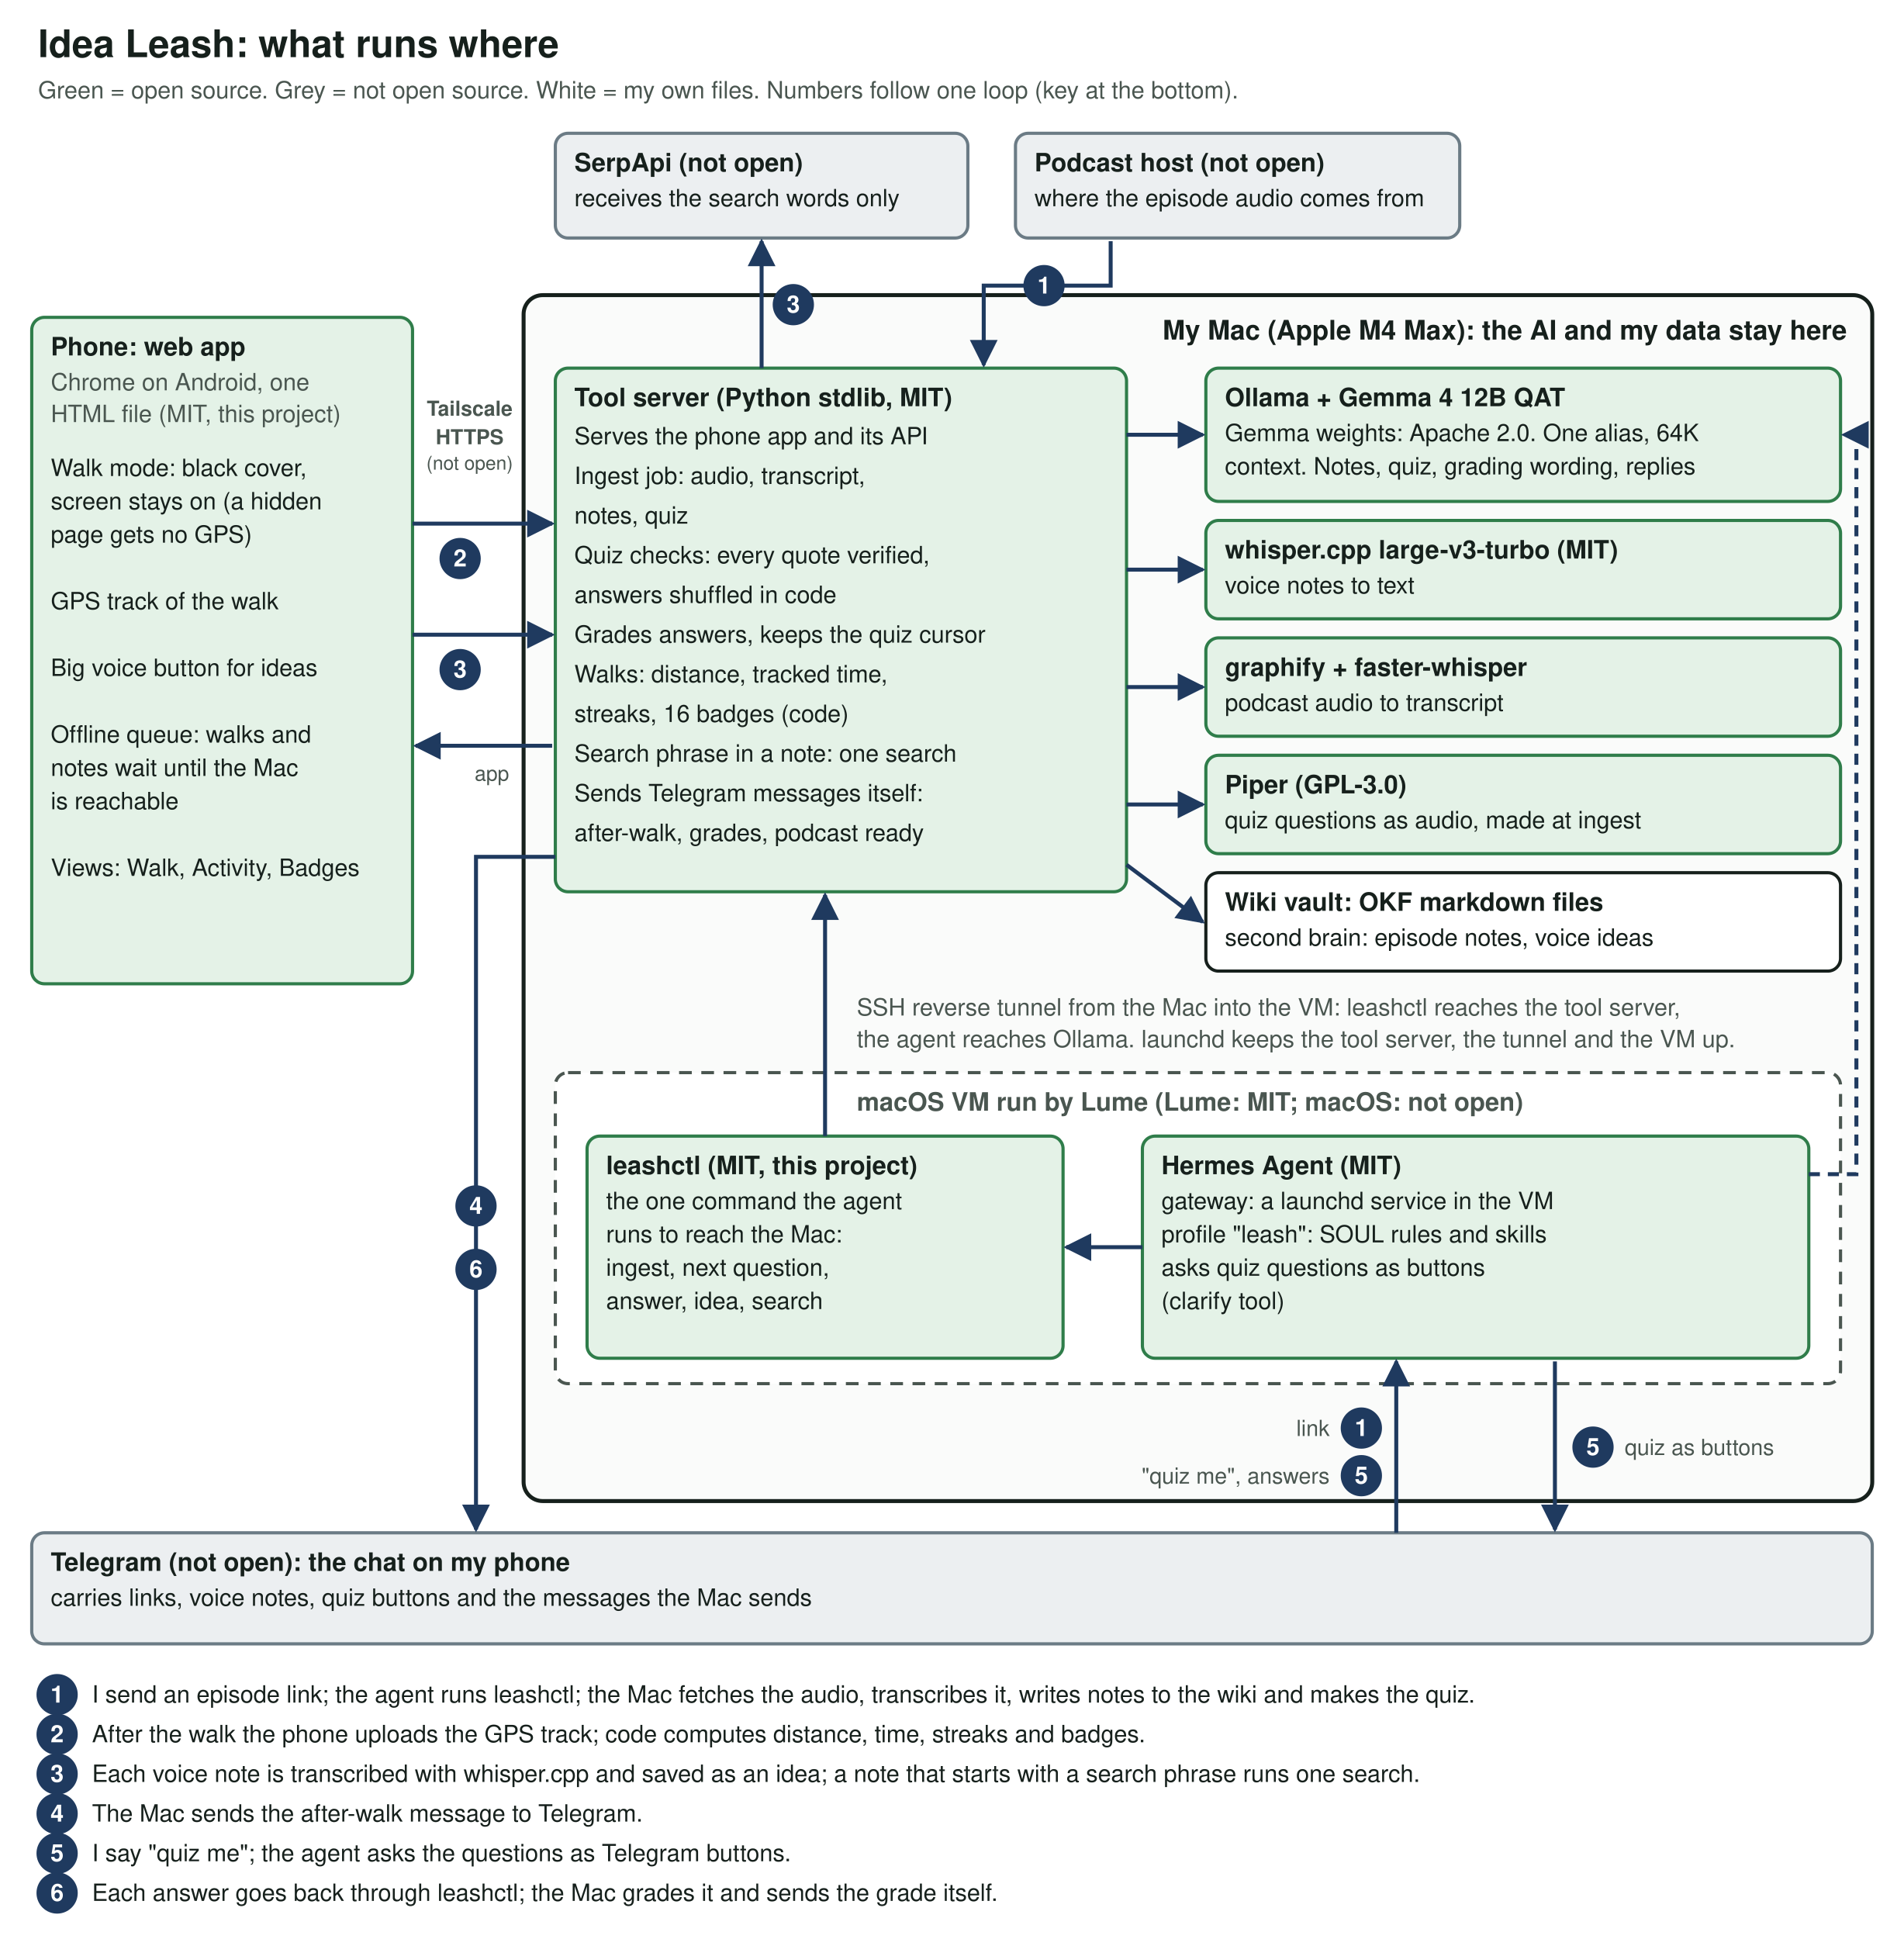
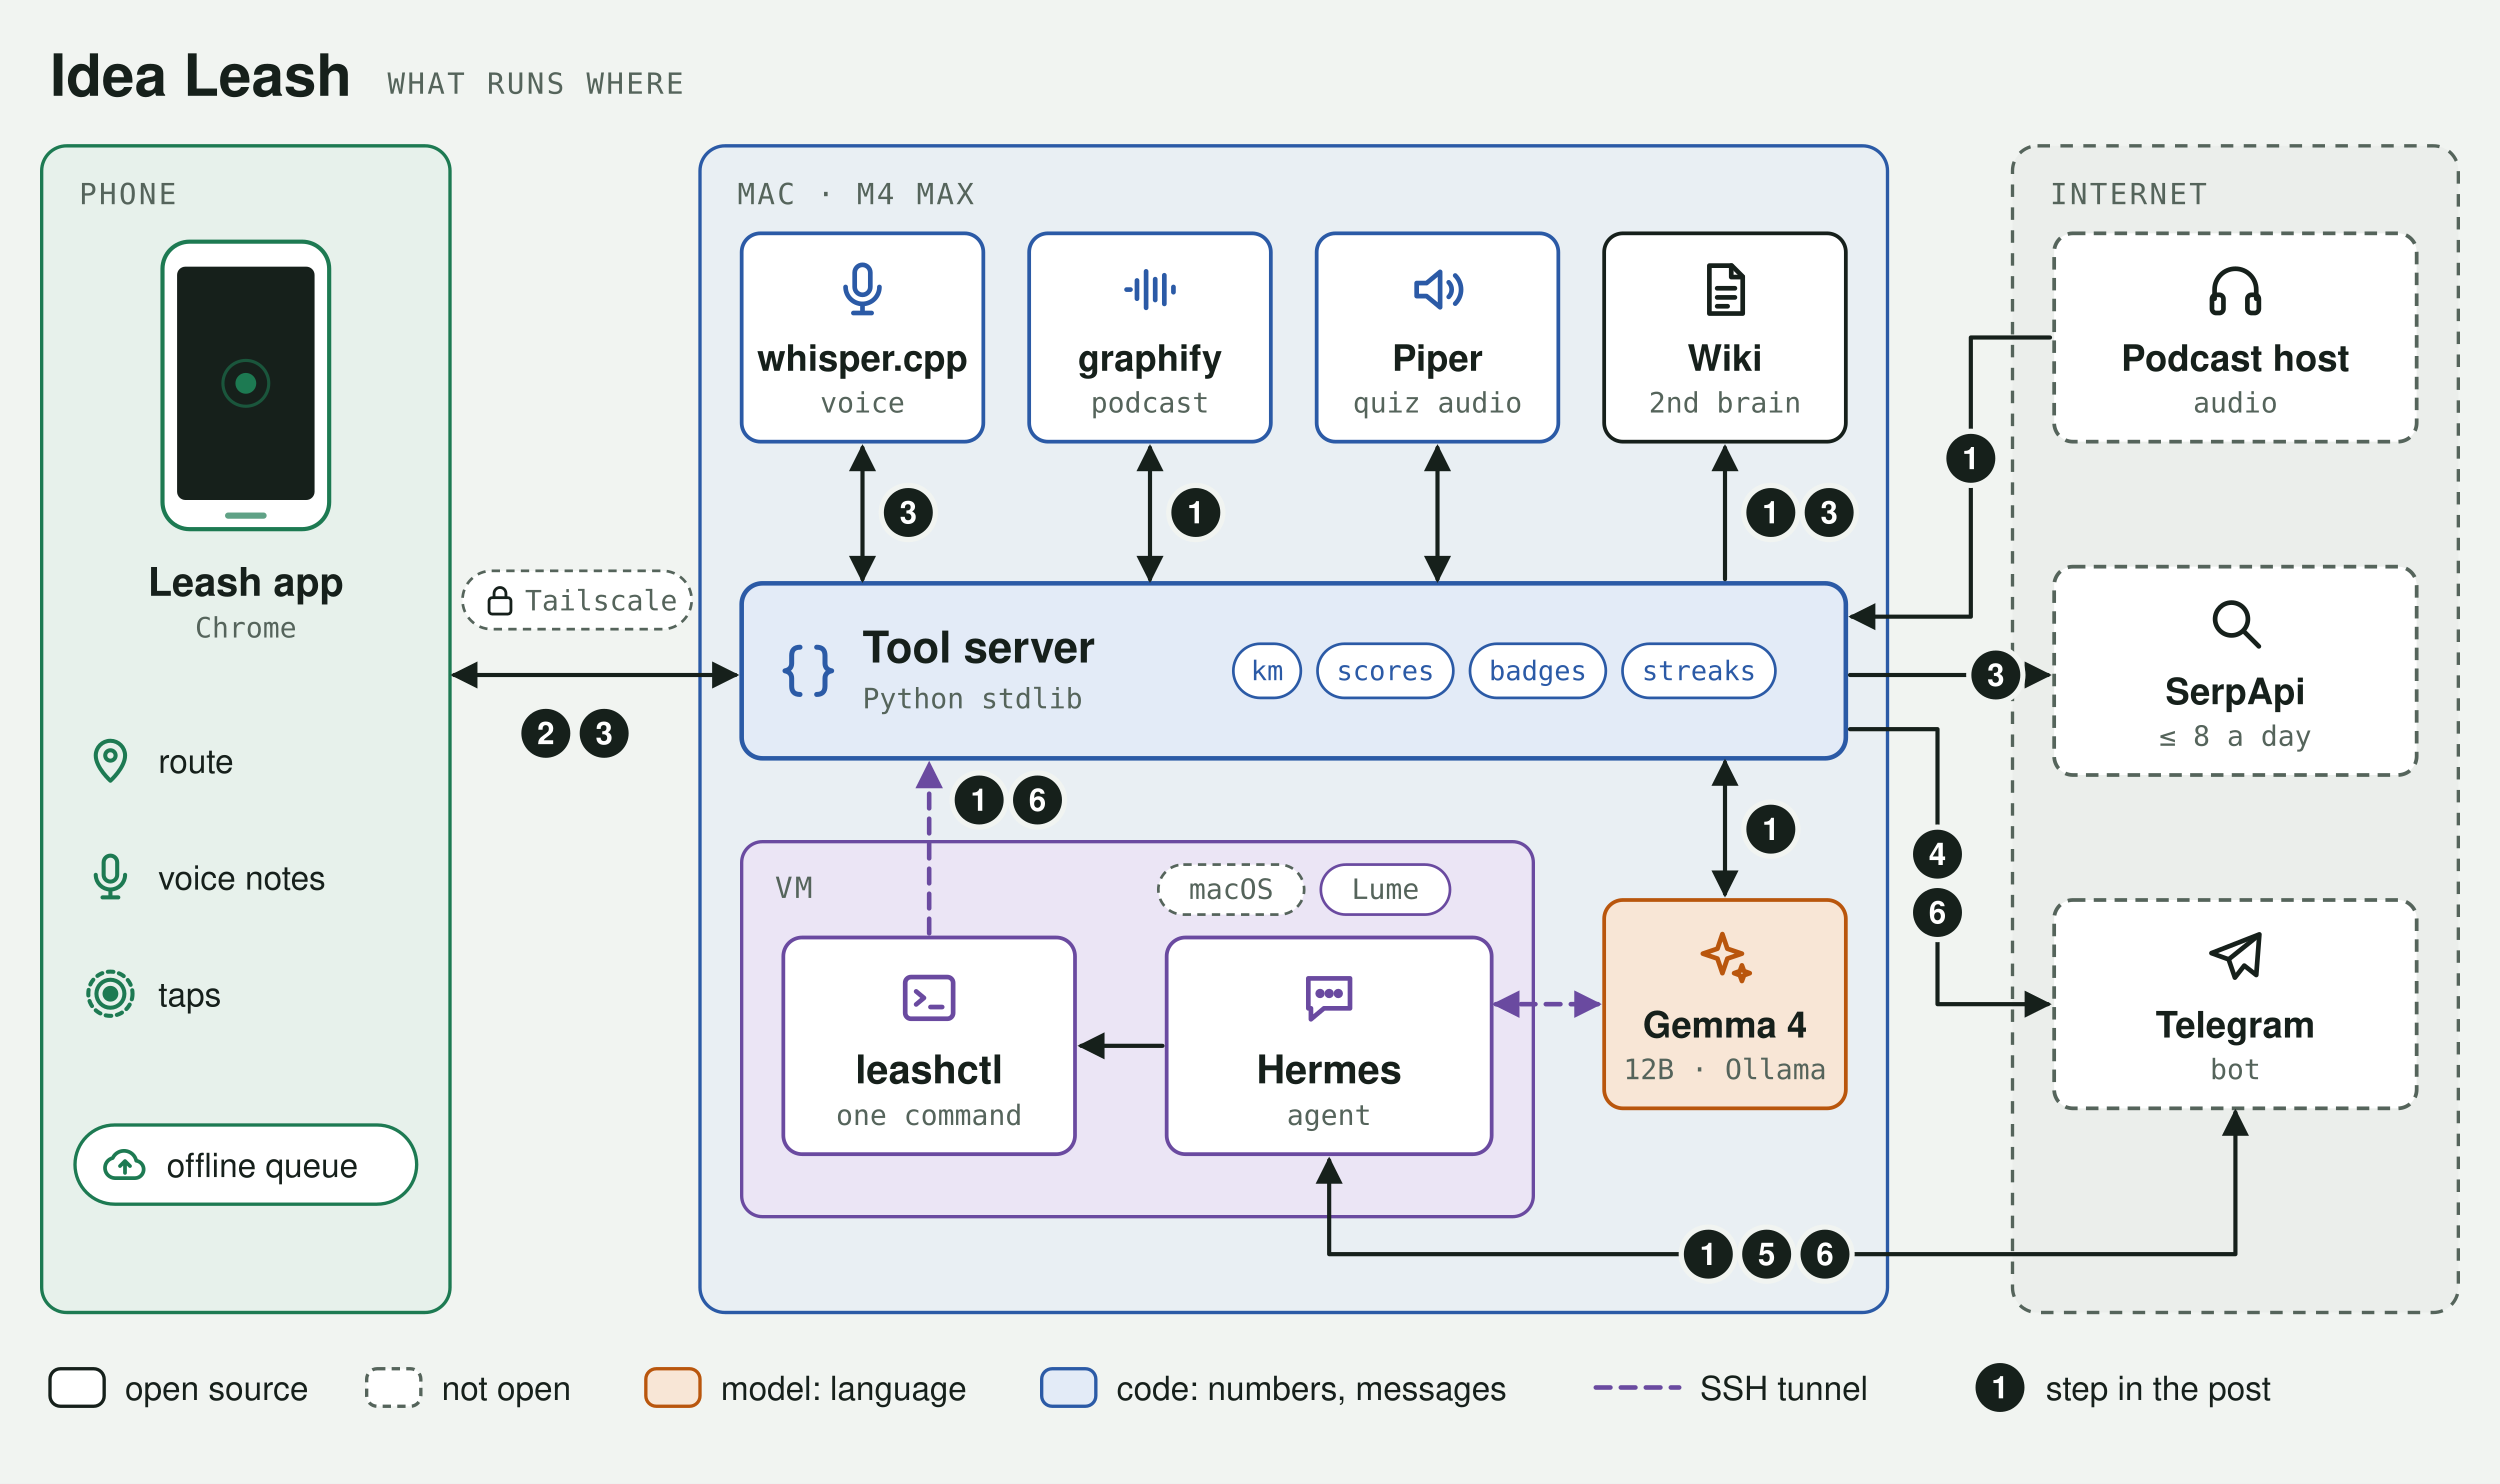
- <svg xmlns="http://www.w3.org/2000/svg" viewBox="0 0 1200 1222" width="1200" height="1222" font-family="-apple-system, Helvetica, Arial, sans-serif">
+ <svg xmlns="http://www.w3.org/2000/svg" xmlns:xlink="http://www.w3.org/1999/xlink" viewBox="0 0 1200 712" width="1200" height="712" role="img" aria-label="Idea Leash architecture: phone app, Mac, VM and internet services, with flow steps 1 to 6">
+   <style>
+ .disp{font-family:"Avenir Next","Helvetica Neue",Helvetica,Arial,sans-serif;font-weight:700;fill:#16201b}
+ .t1{font-family:"Avenir Next","Helvetica Neue",Helvetica,Arial,sans-serif;font-weight:600;font-size:19px;fill:#16201b}
+ .t2{font-family:Menlo,"SF Mono",monospace;font-size:13.5px;fill:#55645b}
+ .zt{font-family:Menlo,"SF Mono",monospace;font-size:14px;letter-spacing:.08em;fill:#55645b}
+ .lg{font-family:"Avenir Next","Helvetica Neue",Helvetica,Arial,sans-serif;font-weight:500;font-size:16px;fill:#16201b}
+ .chip{font-family:Menlo,"SF Mono",monospace;font-size:13px;fill:#2b5aa6}
+ .bn{font-family:"Avenir Next","Helvetica Neue",Helvetica,Arial,sans-serif;font-weight:700;font-size:15px;fill:#fff}
+ .ar{fill:none;stroke:#16201b;stroke-width:2;stroke-linecap:round;stroke-linejoin:round}
+ .tun{fill:none;stroke:#6a4aa0;stroke-width:2.2;stroke-dasharray:7 5;stroke-linecap:round;stroke-linejoin:round}
+ .ic{fill:none;stroke-width:1.8;stroke-linecap:round;stroke-linejoin:round}
+ </style>
  <defs>
-     <marker id="ah" viewBox="0 0 10 10" refX="9" refY="5" markerWidth="7" markerHeight="7" orient="auto-start-reverse">
-       <path d="M0,0 L10,5 L0,10 z" fill="#1f3a5f" />
+     <symbol id="i-pin" viewBox="0 0 24 24">
+       <path d="M12 21s-6.5-5.8-6.5-11.2a6.5 6.5 0 0 1 13 0C18.5 15.2 12 21 12 21z" />
+       <circle cx="12" cy="9.8" r="2.3" />
+     </symbol>
+     <symbol id="i-mic" viewBox="0 0 24 24">
+       <rect x="9" y="2.5" width="6" height="11.5" rx="3" />
+       <path d="M5.5 11a6.5 6.5 0 0 0 13 0M12 17.5V21M8.5 21h7" />
+     </symbol>
+     <symbol id="i-tap" viewBox="0 0 24 24">
+       <circle cx="12" cy="12" r="2.6" fill="currentColor" />
+       <circle cx="12" cy="12" r="6.2" />
+       <circle cx="12" cy="12" r="9.8" stroke-dasharray="2.5 2.5" />
+     </symbol>
+     <symbol id="i-cloudup" viewBox="0 0 24 24">
+       <path d="M7.2 18.5h9.6a4.2 4.2 0 0 0 .6-8.35 6 6 0 0 0-11.3-1.3A4.9 4.9 0 0 0 7.2 18.5z" />
+       <path d="M12 16v-5.5M9.6 12.7 12 10.3l2.4 2.4" />
+     </symbol>
+     <symbol id="i-spark" viewBox="0 0 24 24">
+       <path d="M11 3.5l1.9 5.6 5.6 1.9-5.6 1.9L11 18.5l-1.9-5.6L3.5 11l5.6-1.9z" />
+       <path d="M18.5 15.5l.8 2.2 2.2.8-2.2.8-.8 2.2-.8-2.2-2.2-.8 2.2-.8z" />
+     </symbol>
+     <symbol id="i-wave" viewBox="0 0 24 24">
+       <path d="M3 12h1.5M7 8.5v7M10.5 5v14M14 8v8M17.5 6.5v11M21 11v2" />
+     </symbol>
+     <symbol id="i-speaker" viewBox="0 0 24 24">
+       <path d="M4 9.5h3.8L13 5.2v13.6l-5.2-4.3H4z" />
+       <path d="M16.3 9.2a4 4 0 0 1 0 5.6M18.8 6.6a7.6 7.6 0 0 1 0 10.8" />
+     </symbol>
+     <symbol id="i-doc" viewBox="0 0 24 24">
+       <path d="M6 2.8h8.6l4.2 4.2v14.2H6z" />
+       <path d="M14.4 2.8V7.2h4.4M9 11.5h6.8M9 15h6.8M9 18.4h4" />
+     </symbol>
+     <symbol id="i-braces" viewBox="0 0 24 24">
+       <path d="M9 3.5c-2 0-3 1-3 3v2.8c0 1.5-.9 2.4-2.4 2.7 1.5.3 2.4 1.2 2.4 2.7v2.8c0 2 1 3 3 3M15 3.5c2 0 3 1 3 3v2.8c0 1.5.9 2.4 2.4 2.7-1.5.3-2.4 1.2-2.4 2.7v2.8c0 2-1 3-3 3" />
+     </symbol>
+     <symbol id="i-chat" viewBox="0 0 24 24">
+       <path d="M4 4.5h16v11.5H10l-5 4.2v-4.2H4z" />
+       <circle cx="8.5" cy="10.3" r=".9" fill="currentColor" />
+       <circle cx="12" cy="10.3" r=".9" fill="currentColor" />
+       <circle cx="15.5" cy="10.3" r=".9" fill="currentColor" />
+     </symbol>
+     <symbol id="i-term" viewBox="0 0 24 24">
+       <rect x="2.8" y="4" width="18.4" height="16" rx="2.2" />
+       <path d="M7 9.5l3 2.5-3 2.5M12.5 15.5h4.5" />
+     </symbol>
+     <symbol id="i-plane" viewBox="0 0 24 24">
+       <path d="M21.2 3.6 2.8 10.8l6.6 2.4 2.4 7 3.6-4.6 4.6 3.6z" />
+       <path d="M9.4 13.2 20.6 4.2" />
+     </symbol>
+     <symbol id="i-search" viewBox="0 0 24 24">
+       <circle cx="10.5" cy="10.5" r="6.3" />
+       <path d="M15.2 15.2 21 21" />
+     </symbol>
+     <symbol id="i-head" viewBox="0 0 24 24">
+       <path d="M4 15.5V12a8 8 0 0 1 16 0v3.5" />
+       <rect x="3" y="14" width="4.4" height="7" rx="1.6" />
+       <rect x="16.6" y="14" width="4.4" height="7" rx="1.6" />
+     </symbol>
+     <symbol id="i-lock" viewBox="0 0 24 24">
+       <rect x="5" y="10.5" width="14" height="10.5" rx="2" />
+       <path d="M8.2 10.5V7.8a3.8 3.8 0 0 1 7.6 0v2.7" />
+     </symbol>
+     <marker id="ah" viewBox="0 0 10 10" refX="8.6" refY="5" markerWidth="6.5" markerHeight="6.5" orient="auto-start-reverse">
+       <path d="M0 0L10 5L0 10z" fill="#16201b" />
+     </marker>
+     <marker id="ahp" viewBox="0 0 10 10" refX="8.6" refY="5" markerWidth="6" markerHeight="6" orient="auto-start-reverse">
+       <path d="M0 0L10 5L0 10z" fill="#6a4aa0" />
    </marker>
  </defs>
-   <rect width="1200" height="1222" fill="#ffffff" />
-   <text x="24" y="36" font-size="24" font-weight="700" fill="#16201c" text-anchor="start">Idea Leash: what runs where</text>
-   <text x="24" y="62" font-size="15" font-weight="400" fill="#4a5650" text-anchor="start">Green = open source. Grey = not open source. White = my own files. Numbers follow one loop (key at the bottom).</text>
-   <rect x="350" y="84" width="260" height="66" rx="8" fill="#eceff1" stroke="#6b7b85" stroke-width="2" />
-   <text x="362" y="108" font-size="16" font-weight="700" fill="#16201c" text-anchor="start">SerpApi (not open)</text>
-   <text x="362" y="130" font-size="15" font-weight="400" fill="#16201c" text-anchor="start">receives the search words only</text>
-   <rect x="640" y="84" width="280" height="66" rx="8" fill="#eceff1" stroke="#6b7b85" stroke-width="2" />
-   <text x="652" y="108" font-size="16" font-weight="700" fill="#16201c" text-anchor="start">Podcast host (not open)</text>
-   <text x="652" y="130" font-size="15" font-weight="400" fill="#16201c" text-anchor="start">where the episode audio comes from</text>
-   <rect x="20" y="200" width="240" height="420" rx="8" fill="#e4f2e7" stroke="#2f7d4a" stroke-width="2" />
-   <text x="32" y="224" font-size="16" font-weight="700" fill="#16201c" text-anchor="start">Phone: web app</text>
-   <text x="32" y="246" font-size="15" font-weight="400" fill="#4a5650" text-anchor="start">Chrome on Android, one</text>
-   <text x="32" y="266" font-size="15" font-weight="400" fill="#4a5650" text-anchor="start">HTML file (MIT, this project)</text>
-   <text x="32" y="300" font-size="15" font-weight="400" fill="#16201c" text-anchor="start">Walk mode: black cover,</text>
-   <text x="32" y="321" font-size="15" font-weight="400" fill="#16201c" text-anchor="start">screen stays on (a hidden</text>
-   <text x="32" y="342" font-size="15" font-weight="400" fill="#16201c" text-anchor="start">page gets no GPS)</text>
-   <text x="32" y="363" font-size="15" font-weight="400" fill="#16201c" text-anchor="start" />
-   <text x="32" y="384" font-size="15" font-weight="400" fill="#16201c" text-anchor="start">GPS track of the walk</text>
-   <text x="32" y="405" font-size="15" font-weight="400" fill="#16201c" text-anchor="start" />
-   <text x="32" y="426" font-size="15" font-weight="400" fill="#16201c" text-anchor="start">Big voice button for ideas</text>
-   <text x="32" y="447" font-size="15" font-weight="400" fill="#16201c" text-anchor="start" />
-   <text x="32" y="468" font-size="15" font-weight="400" fill="#16201c" text-anchor="start">Offline queue: walks and</text>
-   <text x="32" y="489" font-size="15" font-weight="400" fill="#16201c" text-anchor="start">notes wait until the Mac</text>
-   <text x="32" y="510" font-size="15" font-weight="400" fill="#16201c" text-anchor="start">is reachable</text>
-   <text x="32" y="531" font-size="15" font-weight="400" fill="#16201c" text-anchor="start" />
-   <text x="32" y="552" font-size="15" font-weight="400" fill="#16201c" text-anchor="start">Views: Walk, Activity, Badges</text>
-   <rect x="330" y="186" width="850" height="760" rx="12" fill="#fafbfa" stroke="#16201c" stroke-width="2.5" />
-   <text x="1164" y="214" font-size="17" font-weight="700" fill="#16201c" text-anchor="end">My Mac (Apple M4 Max): the AI and my data stay here</text>
-   <rect x="350" y="232" width="360" height="330" rx="8" fill="#e4f2e7" stroke="#2f7d4a" stroke-width="2" />
-   <text x="362" y="256" font-size="16" font-weight="700" fill="#16201c" text-anchor="start">Tool server (Python stdlib, MIT)</text>
-   <text x="362" y="280" font-size="15" font-weight="400" fill="#16201c" text-anchor="start">Serves the phone app and its API</text>
-   <text x="362" y="305" font-size="15" font-weight="400" fill="#16201c" text-anchor="start">Ingest job: audio, transcript,</text>
-   <text x="362" y="330" font-size="15" font-weight="400" fill="#16201c" text-anchor="start">   notes, quiz</text>
-   <text x="362" y="355" font-size="15" font-weight="400" fill="#16201c" text-anchor="start">Quiz checks: every quote verified,</text>
-   <text x="362" y="380" font-size="15" font-weight="400" fill="#16201c" text-anchor="start">   answers shuffled in code</text>
-   <text x="362" y="405" font-size="15" font-weight="400" fill="#16201c" text-anchor="start">Grades answers, keeps the quiz cursor</text>
-   <text x="362" y="430" font-size="15" font-weight="400" fill="#16201c" text-anchor="start">Walks: distance, tracked time,</text>
-   <text x="362" y="455" font-size="15" font-weight="400" fill="#16201c" text-anchor="start">   streaks, 16 badges (code)</text>
-   <text x="362" y="480" font-size="15" font-weight="400" fill="#16201c" text-anchor="start">Search phrase in a note: one search</text>
-   <text x="362" y="505" font-size="15" font-weight="400" fill="#16201c" text-anchor="start">Sends Telegram messages itself:</text>
-   <text x="362" y="530" font-size="15" font-weight="400" fill="#16201c" text-anchor="start">   after-walk, grades, podcast ready</text>
-   <rect x="760" y="232" width="400" height="84" rx="8" fill="#e4f2e7" stroke="#2f7d4a" stroke-width="2" />
-   <text x="772" y="256" font-size="16" font-weight="700" fill="#16201c" text-anchor="start">Ollama + Gemma 4 12B QAT</text>
-   <text x="772" y="278" font-size="15" font-weight="400" fill="#16201c" text-anchor="start">Gemma weights: Apache 2.0. One alias, 64K</text>
-   <text x="772" y="299" font-size="15" font-weight="400" fill="#16201c" text-anchor="start">context. Notes, quiz, grading wording, replies</text>
-   <rect x="760" y="328" width="400" height="62" rx="8" fill="#e4f2e7" stroke="#2f7d4a" stroke-width="2" />
-   <text x="772" y="352" font-size="16" font-weight="700" fill="#16201c" text-anchor="start">whisper.cpp large-v3-turbo (MIT)</text>
-   <text x="772" y="374" font-size="15" font-weight="400" fill="#16201c" text-anchor="start">voice notes to text</text>
-   <rect x="760" y="402" width="400" height="62" rx="8" fill="#e4f2e7" stroke="#2f7d4a" stroke-width="2" />
-   <text x="772" y="426" font-size="16" font-weight="700" fill="#16201c" text-anchor="start">graphify + faster-whisper</text>
-   <text x="772" y="448" font-size="15" font-weight="400" fill="#16201c" text-anchor="start">podcast audio to transcript</text>
-   <rect x="760" y="476" width="400" height="62" rx="8" fill="#e4f2e7" stroke="#2f7d4a" stroke-width="2" />
-   <text x="772" y="500" font-size="16" font-weight="700" fill="#16201c" text-anchor="start">Piper (GPL-3.0)</text>
-   <text x="772" y="522" font-size="15" font-weight="400" fill="#16201c" text-anchor="start">quiz questions as audio, made at ingest</text>
-   <rect x="760" y="550" width="400" height="62" rx="8" fill="#ffffff" stroke="#16201c" stroke-width="2" />
-   <text x="772" y="574" font-size="16" font-weight="700" fill="#16201c" text-anchor="start">Wiki vault: OKF markdown files</text>
-   <text x="772" y="596" font-size="15" font-weight="400" fill="#16201c" text-anchor="start">second brain: episode notes, voice ideas</text>
-   <path d="M710,274 L758,274" fill="none" stroke="#1f3a5f" stroke-width="2.5" marker-end="url(#ah)" />
-   <path d="M710,359 L758,359" fill="none" stroke="#1f3a5f" stroke-width="2.5" marker-end="url(#ah)" />
-   <path d="M710,433 L758,433" fill="none" stroke="#1f3a5f" stroke-width="2.5" marker-end="url(#ah)" />
-   <path d="M710,507 L758,507" fill="none" stroke="#1f3a5f" stroke-width="2.5" marker-end="url(#ah)" />
-   <path d="M710,545 L758,581" fill="none" stroke="#1f3a5f" stroke-width="2.5" marker-end="url(#ah)" />
-   <text x="540" y="640" font-size="15" font-weight="400" fill="#4a5650" text-anchor="start">SSH reverse tunnel from the Mac into the VM: leashctl reaches the tool server,</text>
-   <text x="540" y="660" font-size="15" font-weight="400" fill="#4a5650" text-anchor="start">the agent reaches Ollama. launchd keeps the tool server, the tunnel and the VM up.</text>
-   <rect x="350" y="676" width="810" height="196" rx="8" fill="#ffffff" stroke="#4a5650" stroke-width="2" stroke-dasharray="8 6" />
-   <text x="540" y="700" font-size="16" font-weight="700" fill="#4a5650" text-anchor="start">macOS VM run by Lume (Lume: MIT; macOS: not open)</text>
-   <rect x="370" y="716" width="300" height="140" rx="8" fill="#e4f2e7" stroke="#2f7d4a" stroke-width="2" />
-   <text x="382" y="740" font-size="16" font-weight="700" fill="#16201c" text-anchor="start">leashctl (MIT, this project)</text>
-   <text x="382" y="762" font-size="15" font-weight="400" fill="#16201c" text-anchor="start">the one command the agent</text>
-   <text x="382" y="783" font-size="15" font-weight="400" fill="#16201c" text-anchor="start">runs to reach the Mac:</text>
-   <text x="382" y="804" font-size="15" font-weight="400" fill="#16201c" text-anchor="start">ingest, next question,</text>
-   <text x="382" y="825" font-size="15" font-weight="400" fill="#16201c" text-anchor="start">answer, idea, search</text>
-   <rect x="720" y="716" width="420" height="140" rx="8" fill="#e4f2e7" stroke="#2f7d4a" stroke-width="2" />
-   <text x="732" y="740" font-size="16" font-weight="700" fill="#16201c" text-anchor="start">Hermes Agent (MIT)</text>
-   <text x="732" y="762" font-size="15" font-weight="400" fill="#16201c" text-anchor="start">gateway: a launchd service in the VM</text>
-   <text x="732" y="783" font-size="15" font-weight="400" fill="#16201c" text-anchor="start">profile "leash": SOUL rules and skills</text>
-   <text x="732" y="804" font-size="15" font-weight="400" fill="#16201c" text-anchor="start">asks quiz questions as buttons</text>
-   <text x="732" y="825" font-size="15" font-weight="400" fill="#16201c" text-anchor="start">(clarify tool)</text>
-   <path d="M520,716 L520,564" fill="none" stroke="#1f3a5f" stroke-width="2.5" marker-end="url(#ah)" />
-   <path d="M720,786 L672,786" fill="none" stroke="#1f3a5f" stroke-width="2.5" marker-end="url(#ah)" />
-   <path d="M1140,740 L1170,740 L1170,274 L1162,274" fill="none" stroke="#1f3a5f" stroke-width="2.5" stroke-dasharray="7 5" marker-end="url(#ah)" />
-   <rect x="20" y="966" width="1160" height="70" rx="8" fill="#eceff1" stroke="#6b7b85" stroke-width="2" />
-   <text x="32" y="990" font-size="16" font-weight="700" fill="#16201c" text-anchor="start">Telegram (not open): the chat on my phone</text>
-   <text x="32" y="1012" font-size="15" font-weight="400" fill="#16201c" text-anchor="start">carries links, voice notes, quiz buttons and the messages the Mac sends</text>
-   <path d="M880,966 L880,858" fill="none" stroke="#1f3a5f" stroke-width="2.5" marker-end="url(#ah)" />
-   <path d="M980,858 L980,964" fill="none" stroke="#1f3a5f" stroke-width="2.5" marker-end="url(#ah)" />
-   <circle cx="858" cy="900" r="13" fill="#1f3a5f" />
-   <text x="858" y="905" font-size="15" font-weight="700" fill="#ffffff" text-anchor="middle">1</text>
-   <circle cx="858" cy="930" r="13" fill="#1f3a5f" />
-   <text x="858" y="935" font-size="15" font-weight="700" fill="#ffffff" text-anchor="middle">5</text>
-   <text x="838" y="905" font-size="14" font-weight="400" fill="#4a5650" text-anchor="end">link</text>
-   <text x="838" y="935" font-size="14" font-weight="400" fill="#4a5650" text-anchor="end">"quiz me", answers</text>
-   <circle cx="1004" cy="912" r="13" fill="#1f3a5f" />
-   <text x="1004" y="917" font-size="15" font-weight="700" fill="#ffffff" text-anchor="middle">5</text>
-   <text x="1024" y="917" font-size="14" font-weight="400" fill="#4a5650" text-anchor="start">quiz as buttons</text>
-   <path d="M350,540 L300,540 L300,964" fill="none" stroke="#1f3a5f" stroke-width="2.5" marker-end="url(#ah)" />
-   <circle cx="300" cy="760" r="13" fill="#1f3a5f" />
-   <text x="300" y="765" font-size="15" font-weight="700" fill="#ffffff" text-anchor="middle">4</text>
-   <circle cx="300" cy="800" r="13" fill="#1f3a5f" />
-   <text x="300" y="805" font-size="15" font-weight="700" fill="#ffffff" text-anchor="middle">6</text>
-   <text x="296" y="262" font-size="13" font-weight="700" fill="#4a5650" text-anchor="middle">Tailscale</text>
-   <text x="296" y="280" font-size="13" font-weight="700" fill="#4a5650" text-anchor="middle">HTTPS</text>
-   <text x="296" y="296" font-size="12" font-weight="400" fill="#4a5650" text-anchor="middle">(not open)</text>
-   <path d="M260,330 L348,330" fill="none" stroke="#1f3a5f" stroke-width="2.5" marker-end="url(#ah)" />
-   <circle cx="290" cy="352" r="13" fill="#1f3a5f" />
-   <text x="290" y="357" font-size="15" font-weight="700" fill="#ffffff" text-anchor="middle">2</text>
-   <path d="M260,400 L348,400" fill="none" stroke="#1f3a5f" stroke-width="2.5" marker-end="url(#ah)" />
-   <circle cx="290" cy="422" r="13" fill="#1f3a5f" />
-   <text x="290" y="427" font-size="15" font-weight="700" fill="#ffffff" text-anchor="middle">3</text>
-   <path d="M348,470 L262,470" fill="none" stroke="#1f3a5f" stroke-width="2.5" marker-end="url(#ah)" />
-   <text x="310" y="492" font-size="13" font-weight="400" fill="#4a5650" text-anchor="middle">app</text>
-   <path d="M480,232 L480,152" fill="none" stroke="#1f3a5f" stroke-width="2.5" marker-end="url(#ah)" />
-   <path d="M700,152 L700,180 L620,180 L620,230" fill="none" stroke="#1f3a5f" stroke-width="2.5" marker-end="url(#ah)" />
-   <circle cx="658" cy="180" r="13" fill="#1f3a5f" />
-   <text x="658" y="185" font-size="15" font-weight="700" fill="#ffffff" text-anchor="middle">1</text>
-   <circle cx="500" cy="192" r="13" fill="#1f3a5f" />
-   <text x="500" y="197" font-size="15" font-weight="700" fill="#ffffff" text-anchor="middle">3</text>
-   <circle cx="36" cy="1068" r="13" fill="#1f3a5f" />
-   <text x="36" y="1073" font-size="15" font-weight="700" fill="#ffffff" text-anchor="middle">1</text>
-   <text x="58" y="1073" font-size="15" font-weight="400" fill="#16201c" text-anchor="start">I send an episode link; the agent runs leashctl; the Mac fetches the audio, transcribes it, writes notes to the wiki and makes the quiz.</text>
-   <circle cx="36" cy="1093" r="13" fill="#1f3a5f" />
-   <text x="36" y="1098" font-size="15" font-weight="700" fill="#ffffff" text-anchor="middle">2</text>
-   <text x="58" y="1098" font-size="15" font-weight="400" fill="#16201c" text-anchor="start">After the walk the phone uploads the GPS track; code computes distance, time, streaks and badges.</text>
-   <circle cx="36" cy="1118" r="13" fill="#1f3a5f" />
-   <text x="36" y="1123" font-size="15" font-weight="700" fill="#ffffff" text-anchor="middle">3</text>
-   <text x="58" y="1123" font-size="15" font-weight="400" fill="#16201c" text-anchor="start">Each voice note is transcribed with whisper.cpp and saved as an idea; a note that starts with a search phrase runs one search.</text>
-   <circle cx="36" cy="1143" r="13" fill="#1f3a5f" />
-   <text x="36" y="1148" font-size="15" font-weight="700" fill="#ffffff" text-anchor="middle">4</text>
-   <text x="58" y="1148" font-size="15" font-weight="400" fill="#16201c" text-anchor="start">The Mac sends the after-walk message to Telegram.</text>
-   <circle cx="36" cy="1168" r="13" fill="#1f3a5f" />
-   <text x="36" y="1173" font-size="15" font-weight="700" fill="#ffffff" text-anchor="middle">5</text>
-   <text x="58" y="1173" font-size="15" font-weight="400" fill="#16201c" text-anchor="start">I say "quiz me"; the agent asks the questions as Telegram buttons.</text>
-   <circle cx="36" cy="1193" r="13" fill="#1f3a5f" />
-   <text x="36" y="1198" font-size="15" font-weight="700" fill="#ffffff" text-anchor="middle">6</text>
-   <text x="58" y="1198" font-size="15" font-weight="400" fill="#16201c" text-anchor="start">Each answer goes back through leashctl; the Mac grades it and sends the grade itself.</text>
+   <rect width="1200" height="712" fill="#f1f4f1" />
+   <text class="disp" x="24" y="46" font-size="28">Idea Leash</text>
+   <text class="zt" x="186" y="45" font-size="15">WHAT RUNS WHERE</text>
+   <rect x="20" y="70" width="196" height="560" rx="12" fill="#dcefe4" fill-opacity="0.45" stroke="#1d7a52" stroke-width="1.6" />
+   <text class="zt" x="38" y="98">PHONE</text>
+   <rect x="336" y="70" width="570" height="560" rx="12" fill="#e3ebf7" fill-opacity="0.5" stroke="#2b5aa6" stroke-width="1.6" />
+   <text class="zt" x="354" y="98">MAC · M4 MAX</text>
+   <rect x="966" y="70" width="214" height="560" rx="12" fill="#e9ece9" fill-opacity="0.7" stroke="#55645b" stroke-width="1.6" stroke-dasharray="6 5" />
+   <text class="zt" x="984" y="98">INTERNET</text>
+   <rect x="78" y="116" width="80" height="138" rx="13" fill="#ffffff" stroke="#1d7a52" stroke-width="2" />
+   <rect x="85" y="128" width="66" height="112" rx="4" fill="#16201b" />
+   <circle cx="118" cy="184" r="5" fill="#1d7a52" />
+   <circle cx="118" cy="184" r="11" fill="none" stroke="#1d7a52" stroke-width="1.5" opacity=".6" />
+   <rect x="108" y="246" width="20" height="3" rx="1.5" fill="#1d7a52" opacity=".7" />
+   <text class="t1" x="118" y="286" text-anchor="middle">Leash app</text>
+   <text class="t2" x="118" y="306" text-anchor="middle">Chrome</text>
+   <use href="#i-pin" xlink:href="#i-pin" x="40" y="352" width="26" height="26" class="ic" stroke="#1d7a52" style="color:#1d7a52" />
+   <text class="lg" x="76" y="371">route</text>
+   <use href="#i-mic" xlink:href="#i-mic" x="40" y="408" width="26" height="26" class="ic" stroke="#1d7a52" style="color:#1d7a52" />
+   <text class="lg" x="76" y="427">voice notes</text>
+   <use href="#i-tap" xlink:href="#i-tap" x="40" y="464" width="26" height="26" class="ic" stroke="#1d7a52" style="color:#1d7a52" />
+   <text class="lg" x="76" y="483">taps</text>
+   <rect x="36" y="540" width="164" height="38" rx="19" fill="#ffffff" stroke="#1d7a52" stroke-width="1.6" />
+   <use href="#i-cloudup" xlink:href="#i-cloudup" x="48" y="547" width="24" height="24" class="ic" stroke="#1d7a52" style="color:#1d7a52" />
+   <text class="lg" x="80" y="565" font-size="15">offline queue</text>
+   <rect x="356" y="112" width="116" height="100" rx="9" fill="#ffffff" stroke="#2b5aa6" stroke-width="1.8" />
+   <use href="#i-mic" xlink:href="#i-mic" x="399.0" y="124" width="30" height="30" class="ic" stroke="#2b5aa6" style="color:#2b5aa6" />
+   <text class="t1" x="414.0" y="178" text-anchor="middle" style="font-size:17.5px">whisper.cpp</text>
+   <text class="t2" x="414.0" y="198" text-anchor="middle">voice</text>
+   <rect x="494" y="112" width="116" height="100" rx="9" fill="#ffffff" stroke="#2b5aa6" stroke-width="1.8" />
+   <use href="#i-wave" xlink:href="#i-wave" x="537.0" y="124" width="30" height="30" class="ic" stroke="#2b5aa6" style="color:#2b5aa6" />
+   <text class="t1" x="552.0" y="178" text-anchor="middle" style="font-size:17.5px">graphify</text>
+   <text class="t2" x="552.0" y="198" text-anchor="middle">podcast</text>
+   <rect x="632" y="112" width="116" height="100" rx="9" fill="#ffffff" stroke="#2b5aa6" stroke-width="1.8" />
+   <use href="#i-speaker" xlink:href="#i-speaker" x="675.0" y="124" width="30" height="30" class="ic" stroke="#2b5aa6" style="color:#2b5aa6" />
+   <text class="t1" x="690.0" y="178" text-anchor="middle" style="font-size:17.5px">Piper</text>
+   <text class="t2" x="690.0" y="198" text-anchor="middle">quiz audio</text>
+   <rect x="770" y="112" width="116" height="100" rx="9" fill="#ffffff" stroke="#16201b" stroke-width="1.8" />
+   <use href="#i-doc" xlink:href="#i-doc" x="813.0" y="124" width="30" height="30" class="ic" stroke="#16201b" style="color:#16201b" />
+   <text class="t1" x="828.0" y="178" text-anchor="middle" style="font-size:17.5px">Wiki</text>
+   <text class="t2" x="828.0" y="198" text-anchor="middle">2nd brain</text>
+   <rect x="356" y="280" width="530" height="84" rx="10" fill="#e3ebf7" stroke="#2b5aa6" stroke-width="2.2" />
+   <use href="#i-braces" xlink:href="#i-braces" x="372" y="306" width="32" height="32" class="ic" stroke="#2b5aa6" style="color:#2b5aa6" />
+   <text class="t1" x="414" y="318" style="font-size:21px">Tool server</text>
+   <text class="t2" x="414" y="340">Python stdlib</text>
+   <rect x="592" y="309" width="32.4" height="26" rx="13" fill="#ffffff" stroke="#2b5aa6" stroke-width="1.3" />
+   <text class="chip" x="608.2" y="326.5" text-anchor="middle">km</text>
+   <rect x="632.4" y="309" width="65.2" height="26" rx="13" fill="#ffffff" stroke="#2b5aa6" stroke-width="1.3" />
+   <text class="chip" x="665.0" y="326.5" text-anchor="middle">scores</text>
+   <rect x="705.6" y="309" width="65.2" height="26" rx="13" fill="#ffffff" stroke="#2b5aa6" stroke-width="1.3" />
+   <text class="chip" x="738.2" y="326.5" text-anchor="middle">badges</text>
+   <rect x="778.8" y="309" width="73.4" height="26" rx="13" fill="#ffffff" stroke="#2b5aa6" stroke-width="1.3" />
+   <text class="chip" x="815.5" y="326.5" text-anchor="middle">streaks</text>
+   <path class="ar" d="M414.0 278 V215" marker-start="url(#ah)" marker-end="url(#ah)" />
+   <path class="ar" d="M552.0 278 V215" marker-start="url(#ah)" marker-end="url(#ah)" />
+   <path class="ar" d="M690.0 278 V215" marker-start="url(#ah)" marker-end="url(#ah)" />
+   <path class="ar" d="M828.0 278 V215" marker-end="url(#ah)" />
+   <circle cx="436.0" cy="246" r="13" fill="#16201b" stroke="#f1f4f1" stroke-width="2.5" />
+   <text class="bn" x="436.0" y="251.2" text-anchor="middle">3</text>
+   <circle cx="574.0" cy="246" r="13" fill="#16201b" stroke="#f1f4f1" stroke-width="2.5" />
+   <text class="bn" x="574.0" y="251.2" text-anchor="middle">1</text>
+   <circle cx="850.0" cy="246" r="13" fill="#16201b" stroke="#f1f4f1" stroke-width="2.5" />
+   <text class="bn" x="850.0" y="251.2" text-anchor="middle">1</text>
+   <circle cx="878.0" cy="246" r="13" fill="#16201b" stroke="#f1f4f1" stroke-width="2.5" />
+   <text class="bn" x="878.0" y="251.2" text-anchor="middle">3</text>
+   <rect x="770" y="432" width="116" height="100" rx="9" fill="#f8e6d6" stroke="#b9560d" stroke-width="1.8" />
+   <use href="#i-spark" xlink:href="#i-spark" x="813.0" y="444" width="30" height="30" class="ic" stroke="#b9560d" style="color:#b9560d" />
+   <text class="t1" x="828.0" y="498" text-anchor="middle" style="font-size:17.5px">Gemma 4</text>
+   <text class="t2" x="828.0" y="518" text-anchor="middle">12B · Ollama</text>
+   <path class="ar" d="M828.0 366 V429" marker-start="url(#ah)" marker-end="url(#ah)" />
+   <circle cx="850.0" cy="398" r="13" fill="#16201b" stroke="#f1f4f1" stroke-width="2.5" />
+   <text class="bn" x="850.0" y="403.2" text-anchor="middle">1</text>
+   <rect x="356" y="404" width="380" height="180" rx="10" fill="#ebe5f5" stroke="#6a4aa0" stroke-width="1.6" />
+   <text class="zt" x="372" y="431">VM</text>
+   <rect x="556" y="415" width="70" height="24" rx="12" fill="#ffffff" stroke="#55645b" stroke-width="1.3" stroke-dasharray="4 3" />
+   <text class="t2" x="591" y="431.5" text-anchor="middle" fill="#16201b">macOS</text>
+   <rect x="634" y="415" width="62" height="24" rx="12" fill="#ffffff" stroke="#6a4aa0" stroke-width="1.3" />
+   <text class="t2" x="665" y="431.5" text-anchor="middle" fill="#16201b">Lume</text>
+   <rect x="376" y="450" width="140" height="104" rx="9" fill="#ffffff" stroke="#6a4aa0" stroke-width="1.8" />
+   <use href="#i-term" xlink:href="#i-term" x="431.0" y="464" width="30" height="30" class="ic" stroke="#6a4aa0" style="color:#6a4aa0" />
+   <text class="t1" x="446.0" y="520" text-anchor="middle">leashctl</text>
+   <text class="t2" x="446.0" y="540" text-anchor="middle">one command</text>
+   <rect x="560" y="450" width="156" height="104" rx="9" fill="#ffffff" stroke="#6a4aa0" stroke-width="1.8" />
+   <use href="#i-chat" xlink:href="#i-chat" x="623.0" y="464" width="30" height="30" class="ic" stroke="#6a4aa0" style="color:#6a4aa0" />
+   <text class="t1" x="638.0" y="520" text-anchor="middle">Hermes</text>
+   <text class="t2" x="638.0" y="540" text-anchor="middle">agent</text>
+   <path class="ar" d="M558 502.0 H519" marker-end="url(#ah)" />
+   <path class="tun" d="M446.0 448 V367" marker-end="url(#ahp)" />
+   <circle cx="470.0" cy="384" r="13" fill="#16201b" stroke="#f1f4f1" stroke-width="2.5" />
+   <text class="bn" x="470.0" y="389.2" text-anchor="middle">1</text>
+   <circle cx="498.0" cy="384" r="13" fill="#16201b" stroke="#f1f4f1" stroke-width="2.5" />
+   <text class="bn" x="498.0" y="389.2" text-anchor="middle">6</text>
+   <path class="tun" d="M718 482.0 H767" marker-start="url(#ahp)" marker-end="url(#ahp)" />
+   <rect x="986" y="112" width="174" height="100" rx="9" fill="#ffffff" stroke="#55645b" stroke-width="1.8" stroke-dasharray="6 4" />
+   <use href="#i-head" xlink:href="#i-head" x="1058.0" y="124" width="30" height="30" class="ic" stroke="#16201b" style="color:#16201b" />
+   <text class="t1" x="1073.0" y="178" text-anchor="middle" style="font-size:17.5px">Podcast host</text>
+   <text class="t2" x="1073.0" y="198" text-anchor="middle">audio</text>
+   <rect x="986" y="272" width="174" height="100" rx="9" fill="#ffffff" stroke="#55645b" stroke-width="1.8" stroke-dasharray="6 4" />
+   <use href="#i-search" xlink:href="#i-search" x="1058.0" y="284" width="30" height="30" class="ic" stroke="#16201b" style="color:#16201b" />
+   <text class="t1" x="1073.0" y="338" text-anchor="middle" style="font-size:17.5px">SerpApi</text>
+   <text class="t2" x="1073.0" y="358" text-anchor="middle">≤ 8 a day</text>
+   <rect x="986" y="432" width="174" height="100" rx="9" fill="#ffffff" stroke="#55645b" stroke-width="1.8" stroke-dasharray="6 4" />
+   <use href="#i-plane" xlink:href="#i-plane" x="1058.0" y="444" width="30" height="30" class="ic" stroke="#16201b" style="color:#16201b" />
+   <text class="t1" x="1073.0" y="498" text-anchor="middle" style="font-size:17.5px">Telegram</text>
+   <text class="t2" x="1073.0" y="518" text-anchor="middle">bot</text>
+   <path class="ar" d="M984 162 H946 V296 H889" marker-end="url(#ah)" />
+   <circle cx="946" cy="220" r="13" fill="#16201b" stroke="#f1f4f1" stroke-width="2.5" />
+   <text class="bn" x="946" y="225.2" text-anchor="middle">1</text>
+   <path class="ar" d="M888 324 H983" marker-end="url(#ah)" />
+   <path class="ar" d="M888 350 H930 V482 H983" marker-end="url(#ah)" />
+   <circle cx="930" cy="410" r="13" fill="#16201b" stroke="#f1f4f1" stroke-width="2.5" />
+   <text class="bn" x="930" y="415.2" text-anchor="middle">4</text>
+   <circle cx="930" cy="438" r="13" fill="#16201b" stroke="#f1f4f1" stroke-width="2.5" />
+   <text class="bn" x="930" y="443.2" text-anchor="middle">6</text>
+   <circle cx="958" cy="324" r="13" fill="#16201b" stroke="#f1f4f1" stroke-width="2.5" />
+   <text class="bn" x="958" y="329.2" text-anchor="middle">3</text>
+   <path class="ar" d="M1073.0 534 V602 H638.0 V557" marker-start="url(#ah)" marker-end="url(#ah)" />
+   <circle cx="820" cy="602" r="13" fill="#16201b" stroke="#f1f4f1" stroke-width="2.5" />
+   <text class="bn" x="820" y="607.2" text-anchor="middle">1</text>
+   <circle cx="848" cy="602" r="13" fill="#16201b" stroke="#f1f4f1" stroke-width="2.5" />
+   <text class="bn" x="848" y="607.2" text-anchor="middle">5</text>
+   <circle cx="876" cy="602" r="13" fill="#16201b" stroke="#f1f4f1" stroke-width="2.5" />
+   <text class="bn" x="876" y="607.2" text-anchor="middle">6</text>
+   <path class="ar" d="M218 324 H353" marker-start="url(#ah)" marker-end="url(#ah)" />
+   <rect x="222" y="274" width="110" height="28" rx="14" fill="#ffffff" stroke="#55645b" stroke-width="1.3" stroke-dasharray="4 3" />
+   <use href="#i-lock" xlink:href="#i-lock" x="231" y="279" width="18" height="18" class="ic" stroke="#16201b" style="color:#16201b" />
+   <text class="t2" x="252" y="293" fill="#16201b">Tailscale</text>
+   <circle cx="262" cy="352" r="13" fill="#16201b" stroke="#f1f4f1" stroke-width="2.5" />
+   <text class="bn" x="262" y="357.2" text-anchor="middle">2</text>
+   <circle cx="290" cy="352" r="13" fill="#16201b" stroke="#f1f4f1" stroke-width="2.5" />
+   <text class="bn" x="290" y="357.2" text-anchor="middle">3</text>
+   <rect x="24" y="657" width="26" height="18" rx="5" fill="#ffffff" stroke="#16201b" stroke-width="1.6" />
+   <text class="lg" x="60" y="672">open source</text>
+   <rect x="176" y="657" width="26" height="18" rx="5" fill="#ffffff" stroke="#55645b" stroke-width="1.6" stroke-dasharray="4 3" />
+   <text class="lg" x="212" y="672">not open</text>
+   <rect x="310" y="657" width="26" height="18" rx="5" fill="#f8e6d6" stroke="#b9560d" stroke-width="1.6" />
+   <text class="lg" x="346" y="672">model: language</text>
+   <rect x="500" y="657" width="26" height="18" rx="5" fill="#e3ebf7" stroke="#2b5aa6" stroke-width="1.6" />
+   <text class="lg" x="536" y="672">code: numbers, messages</text>
+   <path class="tun" d="M766 666 H806" />
+   <text class="lg" x="816" y="672">SSH tunnel</text>
+   <circle cx="960" cy="666" r="13" fill="#16201b" stroke="#f1f4f1" stroke-width="2.5" />
+   <text class="bn" x="960" y="671.2" text-anchor="middle">1</text>
+   <text class="lg" x="982" y="672">step in the post</text>
</svg>
